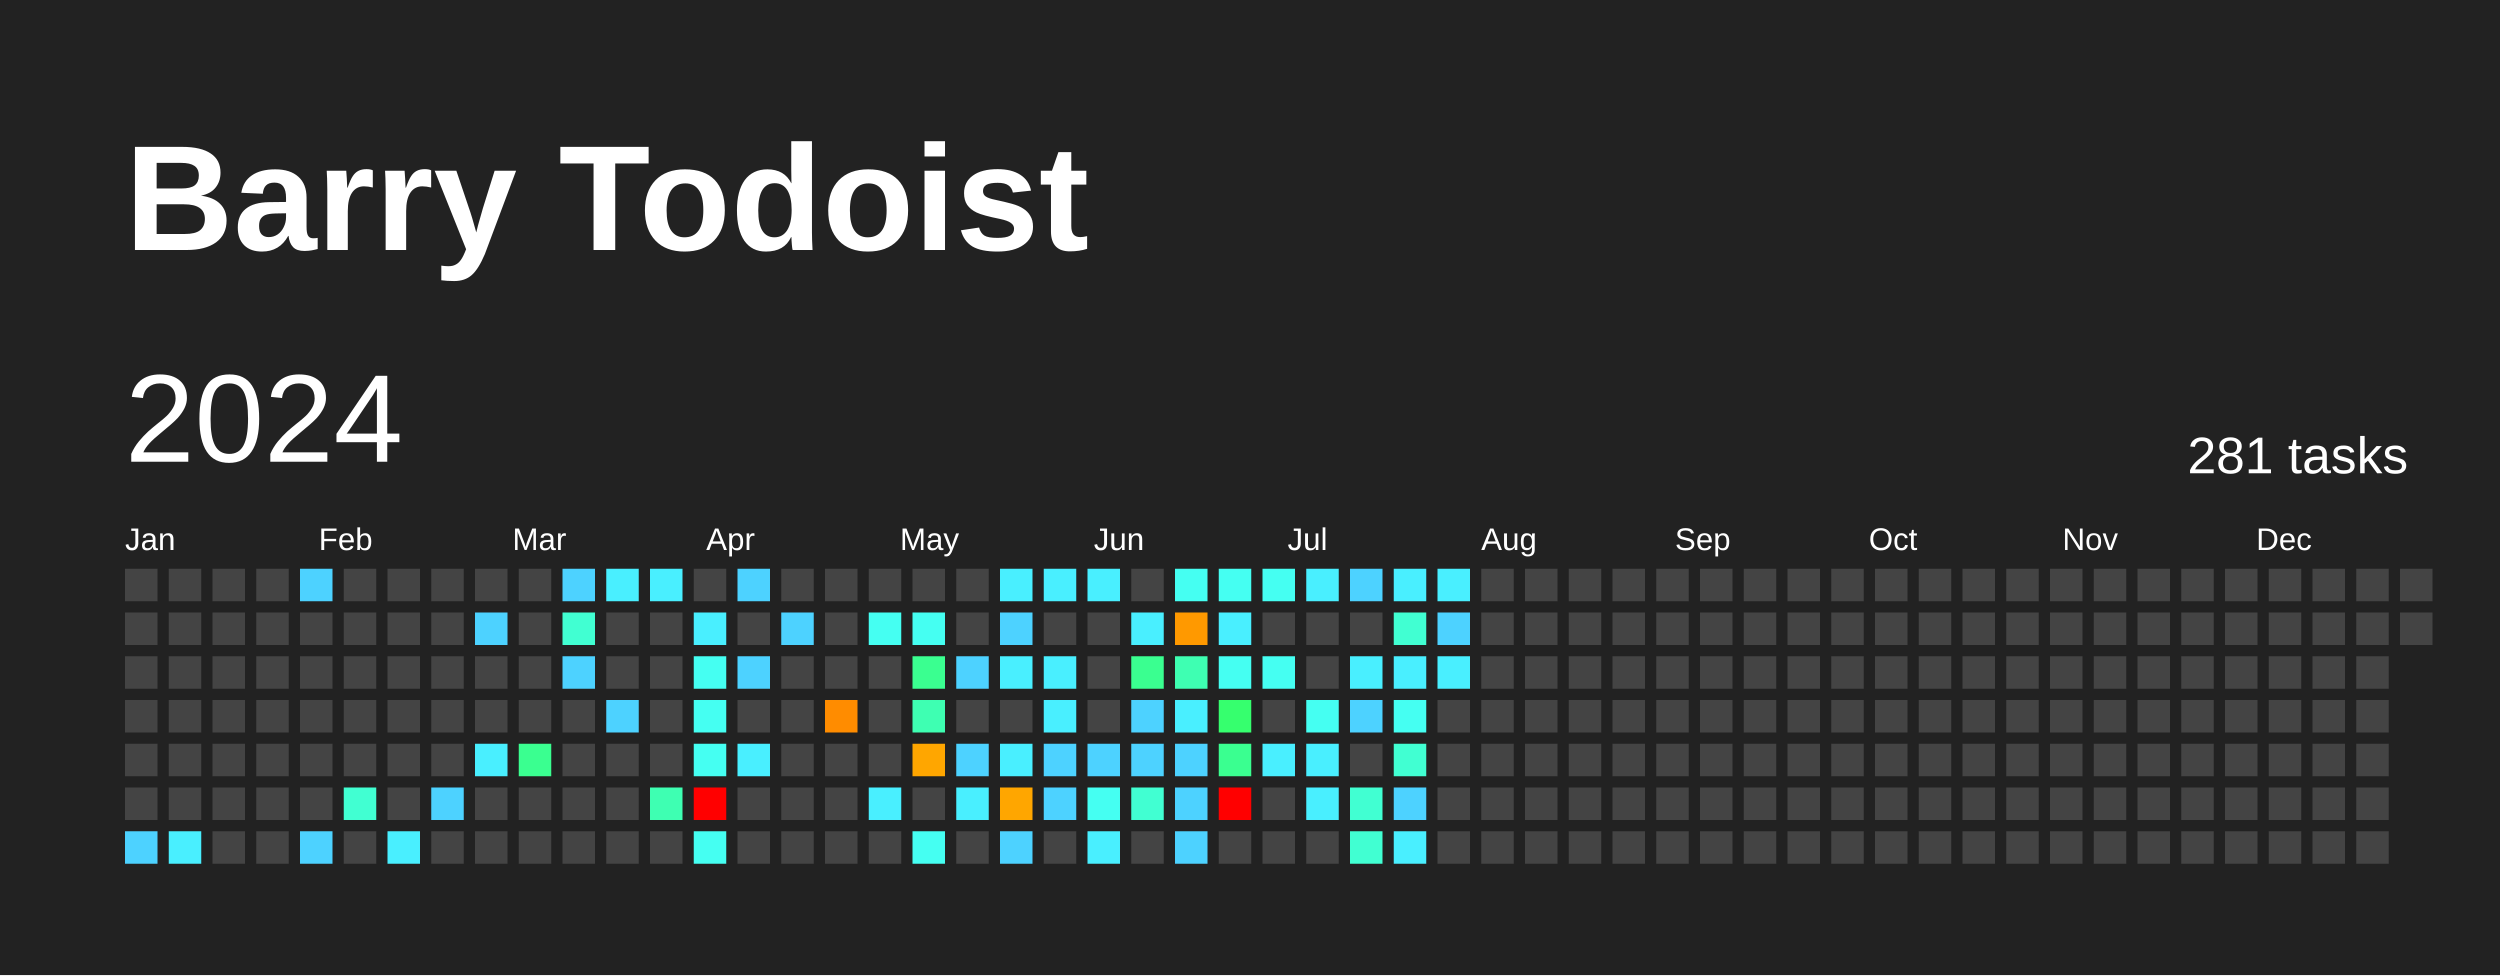
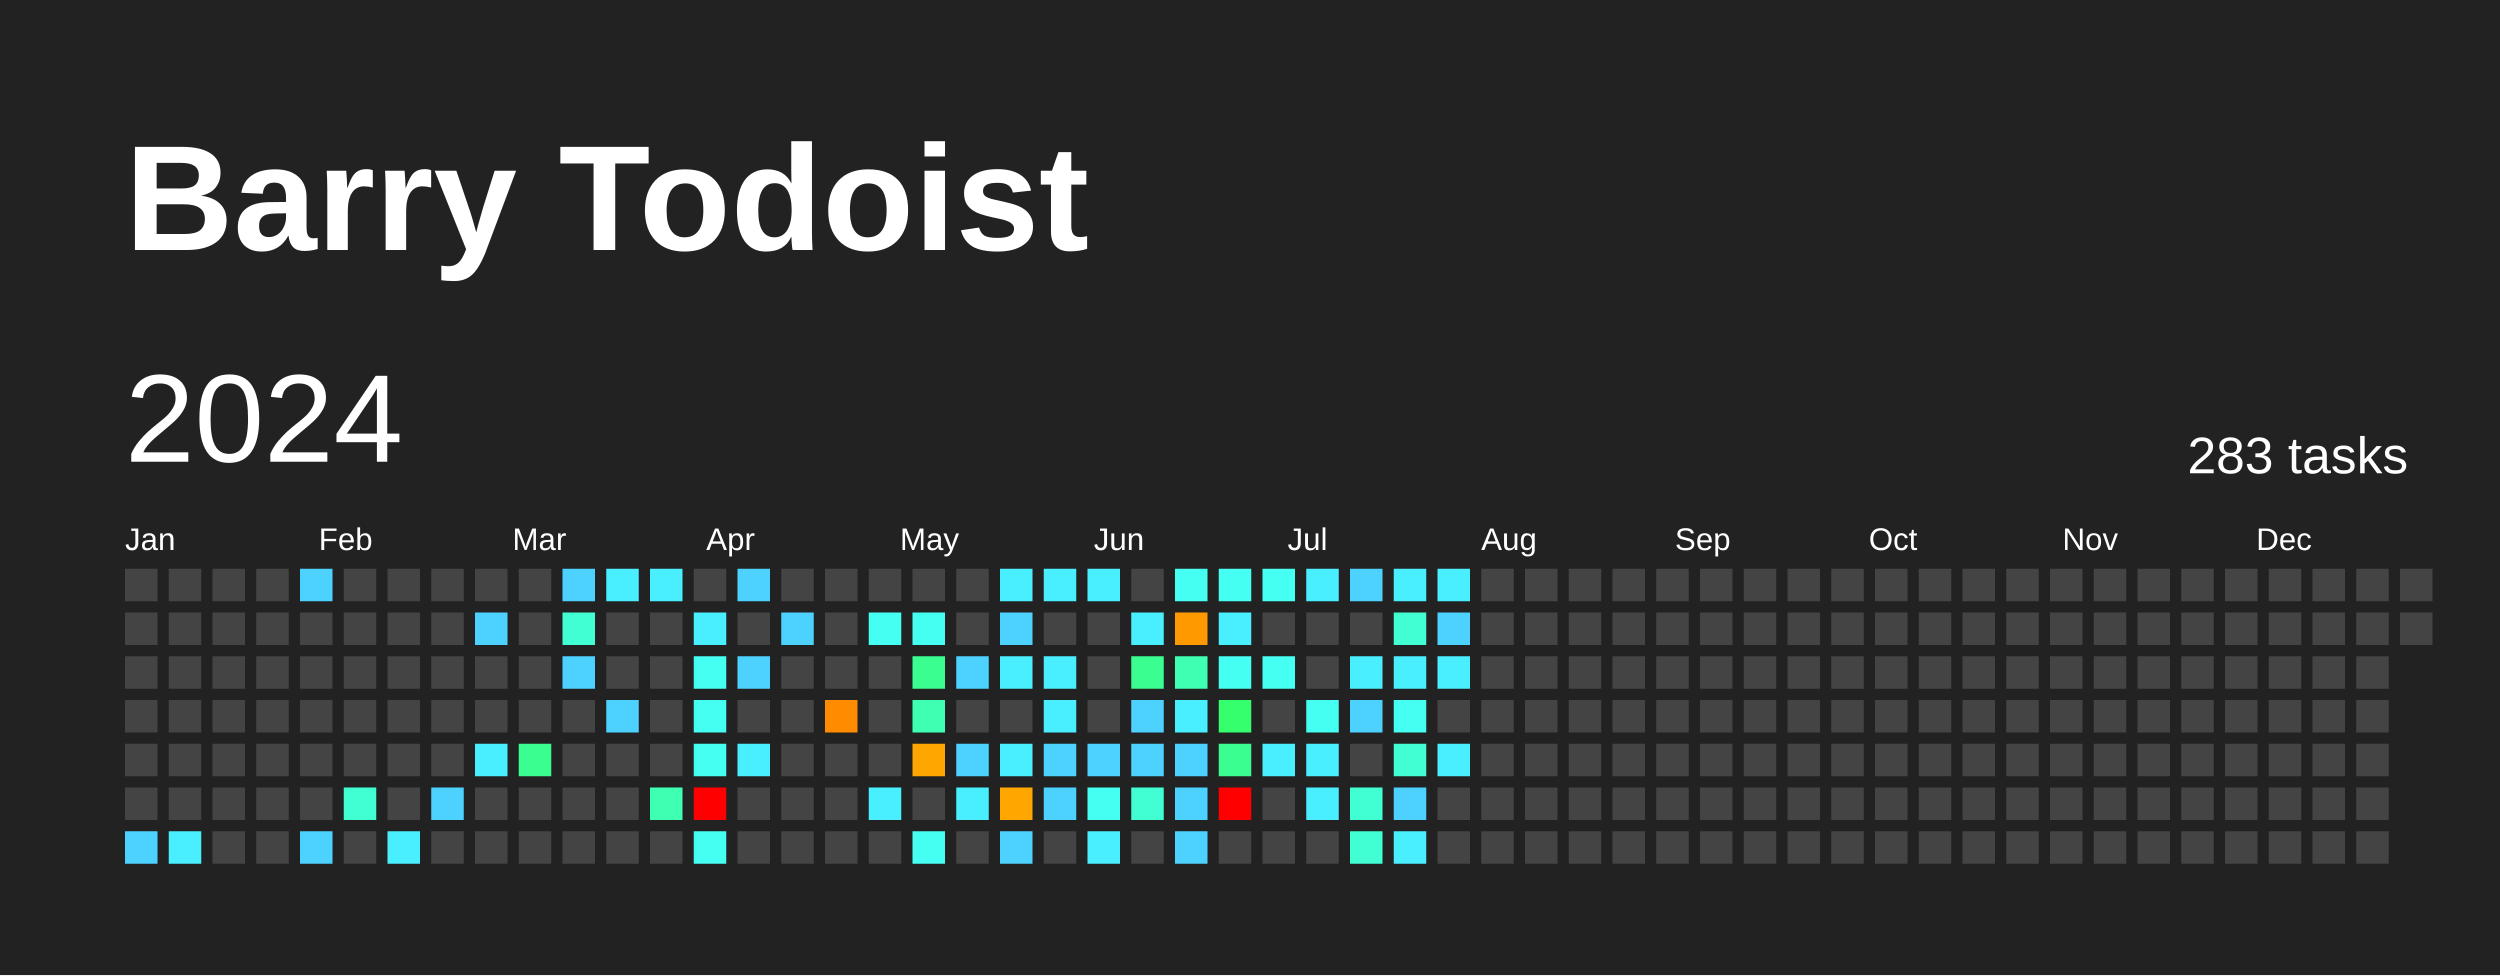
<svg xmlns="http://www.w3.org/2000/svg" baseProfile="full" height="78mm" version="1.1" viewBox="0,0,200,78" width="200mm">
  <defs />
  <rect fill="#222222" height="78" width="200" x="0" y="0" />
  <text fill="#FFFFFF" style="font-size:12px; font-family:Arial; font-weight:bold;" x="10" y="20">Barry Todoist</text>
  <text dominant-baseline="hanging" fill="#FFFFFF" style="font-size:10.0px; font-family:Arial;" x="10" y="30">2024</text>
-   <text dominant-baseline="hanging" fill="#FFFFFF" style="font-size:4.125px; font-family:Arial;" x="175" y="35">281 tasks</text>
+   <text dominant-baseline="hanging" fill="#FFFFFF" style="font-size:4.125px; font-family:Arial;" x="175" y="35">283 tasks</text>
  <text fill="#FFFFFF" style="font-size:2.5px; font-family:Arial" x="10.0" y="44">Jan</text>
  <text fill="#FFFFFF" style="font-size:2.5px; font-family:Arial" x="25.5" y="44">Feb</text>
  <text fill="#FFFFFF" style="font-size:2.5px; font-family:Arial" x="41.0" y="44">Mar</text>
  <text fill="#FFFFFF" style="font-size:2.5px; font-family:Arial" x="56.5" y="44">Apr</text>
  <text fill="#FFFFFF" style="font-size:2.5px; font-family:Arial" x="72.0" y="44">May</text>
  <text fill="#FFFFFF" style="font-size:2.5px; font-family:Arial" x="87.5" y="44">Jun</text>
  <text fill="#FFFFFF" style="font-size:2.5px; font-family:Arial" x="103.0" y="44">Jul</text>
  <text fill="#FFFFFF" style="font-size:2.5px; font-family:Arial" x="118.5" y="44">Aug</text>
  <text fill="#FFFFFF" style="font-size:2.5px; font-family:Arial" x="134.0" y="44">Sep</text>
  <text fill="#FFFFFF" style="font-size:2.5px; font-family:Arial" x="149.5" y="44">Oct</text>
  <text fill="#FFFFFF" style="font-size:2.5px; font-family:Arial" x="165.0" y="44">Nov</text>
  <text fill="#FFFFFF" style="font-size:2.5px; font-family:Arial" x="180.5" y="44">Dec</text>
  <rect fill="#444444" height="2.6" width="2.6" x="10.0" y="45.5" />
  <rect fill="#444444" height="2.6" width="2.6" x="10.0" y="49.0" />
  <rect fill="#444444" height="2.6" width="2.6" x="10.0" y="52.5" />
  <rect fill="#444444" height="2.6" width="2.6" x="10.0" y="56.0" />
  <rect fill="#444444" height="2.6" width="2.6" x="10.0" y="59.5" />
  <rect fill="#444444" height="2.6" width="2.6" x="10.0" y="63.0" />
  <rect fill="#4dd2ff" height="2.6" width="2.6" x="10.0" y="66.5" />
  <rect fill="#444444" height="2.6" width="2.6" x="13.5" y="45.5" />
  <rect fill="#444444" height="2.6" width="2.6" x="13.5" y="49.0" />
  <rect fill="#444444" height="2.6" width="2.6" x="13.5" y="52.5" />
  <rect fill="#444444" height="2.6" width="2.6" x="13.5" y="56.0" />
  <rect fill="#444444" height="2.6" width="2.6" x="13.5" y="59.5" />
  <rect fill="#444444" height="2.6" width="2.6" x="13.5" y="63.0" />
  <rect fill="#49efff" height="2.6" width="2.6" x="13.5" y="66.5" />
  <rect fill="#444444" height="2.6" width="2.6" x="17.0" y="45.5" />
  <rect fill="#444444" height="2.6" width="2.6" x="17.0" y="49.0" />
  <rect fill="#444444" height="2.6" width="2.6" x="17.0" y="52.5" />
  <rect fill="#444444" height="2.6" width="2.6" x="17.0" y="56.0" />
  <rect fill="#444444" height="2.6" width="2.6" x="17.0" y="59.5" />
  <rect fill="#444444" height="2.6" width="2.6" x="17.0" y="63.0" />
  <rect fill="#444444" height="2.6" width="2.6" x="17.0" y="66.5" />
  <rect fill="#444444" height="2.6" width="2.6" x="20.5" y="45.5" />
  <rect fill="#444444" height="2.6" width="2.6" x="20.5" y="49.0" />
  <rect fill="#444444" height="2.6" width="2.6" x="20.5" y="52.5" />
  <rect fill="#444444" height="2.6" width="2.6" x="20.5" y="56.0" />
  <rect fill="#444444" height="2.6" width="2.6" x="20.5" y="59.5" />
  <rect fill="#444444" height="2.6" width="2.6" x="20.5" y="63.0" />
  <rect fill="#444444" height="2.6" width="2.6" x="20.5" y="66.5" />
  <rect fill="#4dd2ff" height="2.6" width="2.6" x="24.0" y="45.5" />
  <rect fill="#444444" height="2.6" width="2.6" x="24.0" y="49.0" />
  <rect fill="#444444" height="2.6" width="2.6" x="24.0" y="52.5" />
  <rect fill="#444444" height="2.6" width="2.6" x="24.0" y="56.0" />
  <rect fill="#444444" height="2.6" width="2.6" x="24.0" y="59.5" />
  <rect fill="#444444" height="2.6" width="2.6" x="24.0" y="63.0" />
  <rect fill="#4dd2ff" height="2.6" width="2.6" x="24.0" y="66.5" />
  <rect fill="#444444" height="2.6" width="2.6" x="27.5" y="45.5" />
  <rect fill="#444444" height="2.6" width="2.6" x="27.5" y="49.0" />
  <rect fill="#444444" height="2.6" width="2.6" x="27.5" y="52.5" />
  <rect fill="#444444" height="2.6" width="2.6" x="27.5" y="56.0" />
  <rect fill="#444444" height="2.6" width="2.6" x="27.5" y="59.5" />
  <rect fill="#41ffd2" height="2.6" width="2.6" x="27.5" y="63.0" />
  <rect fill="#444444" height="2.6" width="2.6" x="27.5" y="66.5" />
  <rect fill="#444444" height="2.6" width="2.6" x="31.0" y="45.5" />
  <rect fill="#444444" height="2.6" width="2.6" x="31.0" y="49.0" />
  <rect fill="#444444" height="2.6" width="2.6" x="31.0" y="52.5" />
  <rect fill="#444444" height="2.6" width="2.6" x="31.0" y="56.0" />
  <rect fill="#444444" height="2.6" width="2.6" x="31.0" y="59.5" />
  <rect fill="#444444" height="2.6" width="2.6" x="31.0" y="63.0" />
  <rect fill="#49efff" height="2.6" width="2.6" x="31.0" y="66.5" />
  <rect fill="#444444" height="2.6" width="2.6" x="34.5" y="45.5" />
  <rect fill="#444444" height="2.6" width="2.6" x="34.5" y="49.0" />
  <rect fill="#444444" height="2.6" width="2.6" x="34.5" y="52.5" />
  <rect fill="#444444" height="2.6" width="2.6" x="34.5" y="56.0" />
  <rect fill="#444444" height="2.6" width="2.6" x="34.5" y="59.5" />
  <rect fill="#4dd2ff" height="2.6" width="2.6" x="34.5" y="63.0" />
  <rect fill="#444444" height="2.6" width="2.6" x="34.5" y="66.5" />
  <rect fill="#444444" height="2.6" width="2.6" x="38.0" y="45.5" />
  <rect fill="#4dd2ff" height="2.6" width="2.6" x="38.0" y="49.0" />
  <rect fill="#444444" height="2.6" width="2.6" x="38.0" y="52.5" />
  <rect fill="#444444" height="2.6" width="2.6" x="38.0" y="56.0" />
  <rect fill="#49efff" height="2.6" width="2.6" x="38.0" y="59.5" />
  <rect fill="#444444" height="2.6" width="2.6" x="38.0" y="63.0" />
  <rect fill="#444444" height="2.6" width="2.6" x="38.0" y="66.5" />
  <rect fill="#444444" height="2.6" width="2.6" x="41.5" y="45.5" />
  <rect fill="#444444" height="2.6" width="2.6" x="41.5" y="49.0" />
  <rect fill="#444444" height="2.6" width="2.6" x="41.5" y="52.5" />
  <rect fill="#444444" height="2.6" width="2.6" x="41.5" y="56.0" />
  <rect fill="#3aff90" height="2.6" width="2.6" x="41.5" y="59.5" />
  <rect fill="#444444" height="2.6" width="2.6" x="41.5" y="63.0" />
  <rect fill="#444444" height="2.6" width="2.6" x="41.5" y="66.5" />
  <rect fill="#4dd2ff" height="2.6" width="2.6" x="45.0" y="45.5" />
  <rect fill="#41ffd2" height="2.6" width="2.6" x="45.0" y="49.0" />
  <rect fill="#4dd2ff" height="2.6" width="2.6" x="45.0" y="52.5" />
  <rect fill="#444444" height="2.6" width="2.6" x="45.0" y="56.0" />
  <rect fill="#444444" height="2.6" width="2.6" x="45.0" y="59.5" />
  <rect fill="#444444" height="2.6" width="2.6" x="45.0" y="63.0" />
  <rect fill="#444444" height="2.6" width="2.6" x="45.0" y="66.5" />
  <rect fill="#49efff" height="2.6" width="2.6" x="48.5" y="45.5" />
  <rect fill="#444444" height="2.6" width="2.6" x="48.5" y="49.0" />
  <rect fill="#444444" height="2.6" width="2.6" x="48.5" y="52.5" />
  <rect fill="#4dd2ff" height="2.6" width="2.6" x="48.5" y="56.0" />
  <rect fill="#444444" height="2.6" width="2.6" x="48.5" y="59.5" />
  <rect fill="#444444" height="2.6" width="2.6" x="48.5" y="63.0" />
  <rect fill="#444444" height="2.6" width="2.6" x="48.5" y="66.5" />
  <rect fill="#49efff" height="2.6" width="2.6" x="52.0" y="45.5" />
  <rect fill="#444444" height="2.6" width="2.6" x="52.0" y="49.0" />
  <rect fill="#444444" height="2.6" width="2.6" x="52.0" y="52.5" />
  <rect fill="#444444" height="2.6" width="2.6" x="52.0" y="56.0" />
  <rect fill="#444444" height="2.6" width="2.6" x="52.0" y="59.5" />
  <rect fill="#3effb2" height="2.6" width="2.6" x="52.0" y="63.0" />
  <rect fill="#444444" height="2.6" width="2.6" x="52.0" y="66.5" />
  <rect fill="#444444" height="2.6" width="2.6" x="55.5" y="45.5" />
  <rect fill="#49efff" height="2.6" width="2.6" x="55.5" y="49.0" />
  <rect fill="#45fff2" height="2.6" width="2.6" x="55.5" y="52.5" />
  <rect fill="#45fff2" height="2.6" width="2.6" x="55.5" y="56.0" />
  <rect fill="#45fff2" height="2.6" width="2.6" x="55.5" y="59.5" />
  <rect fill="red" height="2.6" width="2.6" x="55.5" y="63.0" />
  <rect fill="#45fff2" height="2.6" width="2.6" x="55.5" y="66.5" />
  <rect fill="#4dd2ff" height="2.6" width="2.6" x="59.0" y="45.5" />
  <rect fill="#444444" height="2.6" width="2.6" x="59.0" y="49.0" />
  <rect fill="#4dd2ff" height="2.6" width="2.6" x="59.0" y="52.5" />
  <rect fill="#444444" height="2.6" width="2.6" x="59.0" y="56.0" />
  <rect fill="#49efff" height="2.6" width="2.6" x="59.0" y="59.5" />
  <rect fill="#444444" height="2.6" width="2.6" x="59.0" y="63.0" />
  <rect fill="#444444" height="2.6" width="2.6" x="59.0" y="66.5" />
  <rect fill="#444444" height="2.6" width="2.6" x="62.5" y="45.5" />
  <rect fill="#4dd2ff" height="2.6" width="2.6" x="62.5" y="49.0" />
  <rect fill="#444444" height="2.6" width="2.6" x="62.5" y="52.5" />
  <rect fill="#444444" height="2.6" width="2.6" x="62.5" y="56.0" />
  <rect fill="#444444" height="2.6" width="2.6" x="62.5" y="59.5" />
  <rect fill="#444444" height="2.6" width="2.6" x="62.5" y="63.0" />
  <rect fill="#444444" height="2.6" width="2.6" x="62.5" y="66.5" />
  <rect fill="#444444" height="2.6" width="2.6" x="66.0" y="45.5" />
  <rect fill="#444444" height="2.6" width="2.6" x="66.0" y="49.0" />
  <rect fill="#444444" height="2.6" width="2.6" x="66.0" y="52.5" />
  <rect fill="#ff8c00" height="2.6" width="2.6" x="66.0" y="56.0" />
  <rect fill="#444444" height="2.6" width="2.6" x="66.0" y="59.5" />
  <rect fill="#444444" height="2.6" width="2.6" x="66.0" y="63.0" />
  <rect fill="#444444" height="2.6" width="2.6" x="66.0" y="66.5" />
  <rect fill="#444444" height="2.6" width="2.6" x="69.5" y="45.5" />
  <rect fill="#45fff2" height="2.6" width="2.6" x="69.5" y="49.0" />
  <rect fill="#444444" height="2.6" width="2.6" x="69.5" y="52.5" />
  <rect fill="#444444" height="2.6" width="2.6" x="69.5" y="56.0" />
  <rect fill="#444444" height="2.6" width="2.6" x="69.5" y="59.5" />
  <rect fill="#49efff" height="2.6" width="2.6" x="69.5" y="63.0" />
  <rect fill="#444444" height="2.6" width="2.6" x="69.5" y="66.5" />
  <rect fill="#444444" height="2.6" width="2.6" x="73.0" y="45.5" />
  <rect fill="#45fff2" height="2.6" width="2.6" x="73.0" y="49.0" />
  <rect fill="#3aff90" height="2.6" width="2.6" x="73.0" y="52.5" />
  <rect fill="#3effb2" height="2.6" width="2.6" x="73.0" y="56.0" />
  <rect fill="#ffa600" height="2.6" width="2.6" x="73.0" y="59.5" />
  <rect fill="#444444" height="2.6" width="2.6" x="73.0" y="63.0" />
  <rect fill="#45fff2" height="2.6" width="2.6" x="73.0" y="66.5" />
  <rect fill="#444444" height="2.6" width="2.6" x="76.5" y="45.5" />
  <rect fill="#444444" height="2.6" width="2.6" x="76.5" y="49.0" />
  <rect fill="#4dd2ff" height="2.6" width="2.6" x="76.5" y="52.5" />
  <rect fill="#444444" height="2.6" width="2.6" x="76.5" y="56.0" />
  <rect fill="#4dd2ff" height="2.6" width="2.6" x="76.5" y="59.5" />
  <rect fill="#49efff" height="2.6" width="2.6" x="76.5" y="63.0" />
  <rect fill="#444444" height="2.6" width="2.6" x="76.5" y="66.5" />
  <rect fill="#49efff" height="2.6" width="2.6" x="80.0" y="45.5" />
  <rect fill="#4dd2ff" height="2.6" width="2.6" x="80.0" y="49.0" />
  <rect fill="#49efff" height="2.6" width="2.6" x="80.0" y="52.5" />
  <rect fill="#444444" height="2.6" width="2.6" x="80.0" y="56.0" />
  <rect fill="#49efff" height="2.6" width="2.6" x="80.0" y="59.5" />
  <rect fill="#ffa600" height="2.6" width="2.6" x="80.0" y="63.0" />
  <rect fill="#4dd2ff" height="2.6" width="2.6" x="80.0" y="66.5" />
  <rect fill="#49efff" height="2.6" width="2.6" x="83.5" y="45.5" />
  <rect fill="#444444" height="2.6" width="2.6" x="83.5" y="49.0" />
  <rect fill="#49efff" height="2.6" width="2.6" x="83.5" y="52.5" />
  <rect fill="#49efff" height="2.6" width="2.6" x="83.5" y="56.0" />
  <rect fill="#4dd2ff" height="2.6" width="2.6" x="83.5" y="59.5" />
  <rect fill="#4dd2ff" height="2.6" width="2.6" x="83.5" y="63.0" />
  <rect fill="#444444" height="2.6" width="2.6" x="83.5" y="66.5" />
  <rect fill="#49efff" height="2.6" width="2.6" x="87.0" y="45.5" />
  <rect fill="#444444" height="2.6" width="2.6" x="87.0" y="49.0" />
  <rect fill="#444444" height="2.6" width="2.6" x="87.0" y="52.5" />
  <rect fill="#444444" height="2.6" width="2.6" x="87.0" y="56.0" />
  <rect fill="#4dd2ff" height="2.6" width="2.6" x="87.0" y="59.5" />
  <rect fill="#45fff2" height="2.6" width="2.6" x="87.0" y="63.0" />
  <rect fill="#49efff" height="2.6" width="2.6" x="87.0" y="66.5" />
  <rect fill="#444444" height="2.6" width="2.6" x="90.5" y="45.5" />
  <rect fill="#49efff" height="2.6" width="2.6" x="90.5" y="49.0" />
  <rect fill="#3aff90" height="2.6" width="2.6" x="90.5" y="52.5" />
  <rect fill="#4dd2ff" height="2.6" width="2.6" x="90.5" y="56.0" />
  <rect fill="#4dd2ff" height="2.6" width="2.6" x="90.5" y="59.5" />
  <rect fill="#41ffd2" height="2.6" width="2.6" x="90.5" y="63.0" />
  <rect fill="#444444" height="2.6" width="2.6" x="90.5" y="66.5" />
  <rect fill="#45fff2" height="2.6" width="2.6" x="94.0" y="45.5" />
  <rect fill="#ff9900" height="2.6" width="2.6" x="94.0" y="49.0" />
  <rect fill="#3effb2" height="2.6" width="2.6" x="94.0" y="52.5" />
  <rect fill="#49efff" height="2.6" width="2.6" x="94.0" y="56.0" />
  <rect fill="#4dd2ff" height="2.6" width="2.6" x="94.0" y="59.5" />
  <rect fill="#4dd2ff" height="2.6" width="2.6" x="94.0" y="63.0" />
  <rect fill="#4dd2ff" height="2.6" width="2.6" x="94.0" y="66.5" />
  <rect fill="#45fff2" height="2.6" width="2.6" x="97.5" y="45.5" />
  <rect fill="#49efff" height="2.6" width="2.6" x="97.5" y="49.0" />
  <rect fill="#45fff2" height="2.6" width="2.6" x="97.5" y="52.5" />
  <rect fill="#36ff6e" height="2.6" width="2.6" x="97.5" y="56.0" />
  <rect fill="#3aff90" height="2.6" width="2.6" x="97.5" y="59.5" />
  <rect fill="red" height="2.6" width="2.6" x="97.5" y="63.0" />
  <rect fill="#444444" height="2.6" width="2.6" x="97.5" y="66.5" />
  <rect fill="#45fff2" height="2.6" width="2.6" x="101.0" y="45.5" />
  <rect fill="#444444" height="2.6" width="2.6" x="101.0" y="49.0" />
  <rect fill="#45fff2" height="2.6" width="2.6" x="101.0" y="52.5" />
  <rect fill="#444444" height="2.6" width="2.6" x="101.0" y="56.0" />
  <rect fill="#49efff" height="2.6" width="2.6" x="101.0" y="59.5" />
  <rect fill="#444444" height="2.6" width="2.6" x="101.0" y="63.0" />
  <rect fill="#444444" height="2.6" width="2.6" x="101.0" y="66.5" />
  <rect fill="#49efff" height="2.6" width="2.6" x="104.5" y="45.5" />
  <rect fill="#444444" height="2.6" width="2.6" x="104.5" y="49.0" />
  <rect fill="#444444" height="2.6" width="2.6" x="104.5" y="52.5" />
  <rect fill="#45fff2" height="2.6" width="2.6" x="104.5" y="56.0" />
  <rect fill="#49efff" height="2.6" width="2.6" x="104.5" y="59.5" />
  <rect fill="#49efff" height="2.6" width="2.6" x="104.5" y="63.0" />
  <rect fill="#444444" height="2.6" width="2.6" x="104.5" y="66.5" />
  <rect fill="#4dd2ff" height="2.6" width="2.6" x="108.0" y="45.5" />
  <rect fill="#444444" height="2.6" width="2.6" x="108.0" y="49.0" />
  <rect fill="#49efff" height="2.6" width="2.6" x="108.0" y="52.5" />
  <rect fill="#4dd2ff" height="2.6" width="2.6" x="108.0" y="56.0" />
  <rect fill="#444444" height="2.6" width="2.6" x="108.0" y="59.5" />
  <rect fill="#41ffd2" height="2.6" width="2.6" x="108.0" y="63.0" />
  <rect fill="#41ffd2" height="2.6" width="2.6" x="108.0" y="66.5" />
  <rect fill="#49efff" height="2.6" width="2.6" x="111.5" y="45.5" />
  <rect fill="#41ffd2" height="2.6" width="2.6" x="111.5" y="49.0" />
  <rect fill="#49efff" height="2.6" width="2.6" x="111.5" y="52.5" />
  <rect fill="#45fff2" height="2.6" width="2.6" x="111.5" y="56.0" />
  <rect fill="#41ffd2" height="2.6" width="2.6" x="111.5" y="59.5" />
  <rect fill="#4dd2ff" height="2.6" width="2.6" x="111.5" y="63.0" />
  <rect fill="#49efff" height="2.6" width="2.6" x="111.5" y="66.5" />
  <rect fill="#49efff" height="2.6" width="2.6" x="115.0" y="45.5" />
  <rect fill="#4dd2ff" height="2.6" width="2.6" x="115.0" y="49.0" />
  <rect fill="#49efff" height="2.6" width="2.6" x="115.0" y="52.5" />
  <rect fill="#444444" height="2.6" width="2.6" x="115.0" y="56.0" />
-   <rect fill="#444444" height="2.6" width="2.6" x="115.0" y="59.5" />
+   <rect fill="#49efff" height="2.6" width="2.6" x="115.0" y="59.5" />
  <rect fill="#444444" height="2.6" width="2.6" x="115.0" y="63.0" />
  <rect fill="#444444" height="2.6" width="2.6" x="115.0" y="66.5" />
  <rect fill="#444444" height="2.6" width="2.6" x="118.5" y="45.5" />
  <rect fill="#444444" height="2.6" width="2.6" x="118.5" y="49.0" />
  <rect fill="#444444" height="2.6" width="2.6" x="118.5" y="52.5" />
  <rect fill="#444444" height="2.6" width="2.6" x="118.5" y="56.0" />
  <rect fill="#444444" height="2.6" width="2.6" x="118.5" y="59.5" />
  <rect fill="#444444" height="2.6" width="2.6" x="118.5" y="63.0" />
  <rect fill="#444444" height="2.6" width="2.6" x="118.5" y="66.5" />
  <rect fill="#444444" height="2.6" width="2.6" x="122.0" y="45.5" />
  <rect fill="#444444" height="2.6" width="2.6" x="122.0" y="49.0" />
  <rect fill="#444444" height="2.6" width="2.6" x="122.0" y="52.5" />
  <rect fill="#444444" height="2.6" width="2.6" x="122.0" y="56.0" />
  <rect fill="#444444" height="2.6" width="2.6" x="122.0" y="59.5" />
  <rect fill="#444444" height="2.6" width="2.6" x="122.0" y="63.0" />
  <rect fill="#444444" height="2.6" width="2.6" x="122.0" y="66.5" />
  <rect fill="#444444" height="2.6" width="2.6" x="125.5" y="45.5" />
  <rect fill="#444444" height="2.6" width="2.6" x="125.5" y="49.0" />
  <rect fill="#444444" height="2.6" width="2.6" x="125.5" y="52.5" />
  <rect fill="#444444" height="2.6" width="2.6" x="125.5" y="56.0" />
  <rect fill="#444444" height="2.6" width="2.6" x="125.5" y="59.5" />
  <rect fill="#444444" height="2.6" width="2.6" x="125.5" y="63.0" />
  <rect fill="#444444" height="2.6" width="2.6" x="125.5" y="66.5" />
  <rect fill="#444444" height="2.6" width="2.6" x="129.0" y="45.5" />
  <rect fill="#444444" height="2.6" width="2.6" x="129.0" y="49.0" />
  <rect fill="#444444" height="2.6" width="2.6" x="129.0" y="52.5" />
  <rect fill="#444444" height="2.6" width="2.6" x="129.0" y="56.0" />
  <rect fill="#444444" height="2.6" width="2.6" x="129.0" y="59.5" />
  <rect fill="#444444" height="2.6" width="2.6" x="129.0" y="63.0" />
  <rect fill="#444444" height="2.6" width="2.6" x="129.0" y="66.5" />
  <rect fill="#444444" height="2.6" width="2.6" x="132.5" y="45.5" />
  <rect fill="#444444" height="2.6" width="2.6" x="132.5" y="49.0" />
  <rect fill="#444444" height="2.6" width="2.6" x="132.5" y="52.5" />
  <rect fill="#444444" height="2.6" width="2.6" x="132.5" y="56.0" />
  <rect fill="#444444" height="2.6" width="2.6" x="132.5" y="59.5" />
  <rect fill="#444444" height="2.6" width="2.6" x="132.5" y="63.0" />
  <rect fill="#444444" height="2.6" width="2.6" x="132.5" y="66.5" />
  <rect fill="#444444" height="2.6" width="2.6" x="136.0" y="45.5" />
  <rect fill="#444444" height="2.6" width="2.6" x="136.0" y="49.0" />
  <rect fill="#444444" height="2.6" width="2.6" x="136.0" y="52.5" />
  <rect fill="#444444" height="2.6" width="2.6" x="136.0" y="56.0" />
  <rect fill="#444444" height="2.6" width="2.6" x="136.0" y="59.5" />
  <rect fill="#444444" height="2.6" width="2.6" x="136.0" y="63.0" />
  <rect fill="#444444" height="2.6" width="2.6" x="136.0" y="66.5" />
  <rect fill="#444444" height="2.6" width="2.6" x="139.5" y="45.5" />
  <rect fill="#444444" height="2.6" width="2.6" x="139.5" y="49.0" />
  <rect fill="#444444" height="2.6" width="2.6" x="139.5" y="52.5" />
  <rect fill="#444444" height="2.6" width="2.6" x="139.5" y="56.0" />
  <rect fill="#444444" height="2.6" width="2.6" x="139.5" y="59.5" />
  <rect fill="#444444" height="2.6" width="2.6" x="139.5" y="63.0" />
  <rect fill="#444444" height="2.6" width="2.6" x="139.5" y="66.5" />
  <rect fill="#444444" height="2.6" width="2.6" x="143.0" y="45.5" />
  <rect fill="#444444" height="2.6" width="2.6" x="143.0" y="49.0" />
  <rect fill="#444444" height="2.6" width="2.6" x="143.0" y="52.5" />
  <rect fill="#444444" height="2.6" width="2.6" x="143.0" y="56.0" />
  <rect fill="#444444" height="2.6" width="2.6" x="143.0" y="59.5" />
  <rect fill="#444444" height="2.6" width="2.6" x="143.0" y="63.0" />
  <rect fill="#444444" height="2.6" width="2.6" x="143.0" y="66.5" />
  <rect fill="#444444" height="2.6" width="2.6" x="146.5" y="45.5" />
  <rect fill="#444444" height="2.6" width="2.6" x="146.5" y="49.0" />
  <rect fill="#444444" height="2.6" width="2.6" x="146.5" y="52.5" />
  <rect fill="#444444" height="2.6" width="2.6" x="146.5" y="56.0" />
  <rect fill="#444444" height="2.6" width="2.6" x="146.5" y="59.5" />
  <rect fill="#444444" height="2.6" width="2.6" x="146.5" y="63.0" />
  <rect fill="#444444" height="2.6" width="2.6" x="146.5" y="66.5" />
  <rect fill="#444444" height="2.6" width="2.6" x="150.0" y="45.5" />
  <rect fill="#444444" height="2.6" width="2.6" x="150.0" y="49.0" />
  <rect fill="#444444" height="2.6" width="2.6" x="150.0" y="52.5" />
  <rect fill="#444444" height="2.6" width="2.6" x="150.0" y="56.0" />
  <rect fill="#444444" height="2.6" width="2.6" x="150.0" y="59.5" />
  <rect fill="#444444" height="2.6" width="2.6" x="150.0" y="63.0" />
  <rect fill="#444444" height="2.6" width="2.6" x="150.0" y="66.5" />
  <rect fill="#444444" height="2.6" width="2.6" x="153.5" y="45.5" />
  <rect fill="#444444" height="2.6" width="2.6" x="153.5" y="49.0" />
  <rect fill="#444444" height="2.6" width="2.6" x="153.5" y="52.5" />
  <rect fill="#444444" height="2.6" width="2.6" x="153.5" y="56.0" />
  <rect fill="#444444" height="2.6" width="2.6" x="153.5" y="59.5" />
  <rect fill="#444444" height="2.6" width="2.6" x="153.5" y="63.0" />
  <rect fill="#444444" height="2.6" width="2.6" x="153.5" y="66.5" />
  <rect fill="#444444" height="2.6" width="2.6" x="157.0" y="45.5" />
  <rect fill="#444444" height="2.6" width="2.6" x="157.0" y="49.0" />
  <rect fill="#444444" height="2.6" width="2.6" x="157.0" y="52.5" />
  <rect fill="#444444" height="2.6" width="2.6" x="157.0" y="56.0" />
  <rect fill="#444444" height="2.6" width="2.6" x="157.0" y="59.5" />
  <rect fill="#444444" height="2.6" width="2.6" x="157.0" y="63.0" />
  <rect fill="#444444" height="2.6" width="2.6" x="157.0" y="66.5" />
  <rect fill="#444444" height="2.6" width="2.6" x="160.5" y="45.5" />
  <rect fill="#444444" height="2.6" width="2.6" x="160.5" y="49.0" />
  <rect fill="#444444" height="2.6" width="2.6" x="160.5" y="52.5" />
  <rect fill="#444444" height="2.6" width="2.6" x="160.5" y="56.0" />
  <rect fill="#444444" height="2.6" width="2.6" x="160.5" y="59.5" />
  <rect fill="#444444" height="2.6" width="2.6" x="160.5" y="63.0" />
  <rect fill="#444444" height="2.6" width="2.6" x="160.5" y="66.5" />
  <rect fill="#444444" height="2.6" width="2.6" x="164.0" y="45.5" />
  <rect fill="#444444" height="2.6" width="2.6" x="164.0" y="49.0" />
  <rect fill="#444444" height="2.6" width="2.6" x="164.0" y="52.5" />
  <rect fill="#444444" height="2.6" width="2.6" x="164.0" y="56.0" />
  <rect fill="#444444" height="2.6" width="2.6" x="164.0" y="59.5" />
  <rect fill="#444444" height="2.6" width="2.6" x="164.0" y="63.0" />
  <rect fill="#444444" height="2.6" width="2.6" x="164.0" y="66.5" />
  <rect fill="#444444" height="2.6" width="2.6" x="167.5" y="45.5" />
  <rect fill="#444444" height="2.6" width="2.6" x="167.5" y="49.0" />
  <rect fill="#444444" height="2.6" width="2.6" x="167.5" y="52.5" />
  <rect fill="#444444" height="2.6" width="2.6" x="167.5" y="56.0" />
  <rect fill="#444444" height="2.6" width="2.6" x="167.5" y="59.5" />
  <rect fill="#444444" height="2.6" width="2.6" x="167.5" y="63.0" />
  <rect fill="#444444" height="2.6" width="2.6" x="167.5" y="66.5" />
  <rect fill="#444444" height="2.6" width="2.6" x="171.0" y="45.5" />
  <rect fill="#444444" height="2.6" width="2.6" x="171.0" y="49.0" />
  <rect fill="#444444" height="2.6" width="2.6" x="171.0" y="52.5" />
  <rect fill="#444444" height="2.6" width="2.6" x="171.0" y="56.0" />
  <rect fill="#444444" height="2.6" width="2.6" x="171.0" y="59.5" />
  <rect fill="#444444" height="2.6" width="2.6" x="171.0" y="63.0" />
  <rect fill="#444444" height="2.6" width="2.6" x="171.0" y="66.5" />
  <rect fill="#444444" height="2.6" width="2.6" x="174.5" y="45.5" />
  <rect fill="#444444" height="2.6" width="2.6" x="174.5" y="49.0" />
  <rect fill="#444444" height="2.6" width="2.6" x="174.5" y="52.5" />
  <rect fill="#444444" height="2.6" width="2.6" x="174.5" y="56.0" />
  <rect fill="#444444" height="2.6" width="2.6" x="174.5" y="59.5" />
  <rect fill="#444444" height="2.6" width="2.6" x="174.5" y="63.0" />
  <rect fill="#444444" height="2.6" width="2.6" x="174.5" y="66.5" />
  <rect fill="#444444" height="2.6" width="2.6" x="178.0" y="45.5" />
  <rect fill="#444444" height="2.6" width="2.6" x="178.0" y="49.0" />
  <rect fill="#444444" height="2.6" width="2.6" x="178.0" y="52.5" />
  <rect fill="#444444" height="2.6" width="2.6" x="178.0" y="56.0" />
  <rect fill="#444444" height="2.6" width="2.6" x="178.0" y="59.5" />
  <rect fill="#444444" height="2.6" width="2.6" x="178.0" y="63.0" />
  <rect fill="#444444" height="2.6" width="2.6" x="178.0" y="66.5" />
  <rect fill="#444444" height="2.6" width="2.6" x="181.5" y="45.5" />
  <rect fill="#444444" height="2.6" width="2.6" x="181.5" y="49.0" />
  <rect fill="#444444" height="2.6" width="2.6" x="181.5" y="52.5" />
  <rect fill="#444444" height="2.6" width="2.6" x="181.5" y="56.0" />
  <rect fill="#444444" height="2.6" width="2.6" x="181.5" y="59.5" />
  <rect fill="#444444" height="2.6" width="2.6" x="181.5" y="63.0" />
  <rect fill="#444444" height="2.6" width="2.6" x="181.5" y="66.5" />
  <rect fill="#444444" height="2.6" width="2.6" x="185.0" y="45.5" />
  <rect fill="#444444" height="2.6" width="2.6" x="185.0" y="49.0" />
  <rect fill="#444444" height="2.6" width="2.6" x="185.0" y="52.5" />
  <rect fill="#444444" height="2.6" width="2.6" x="185.0" y="56.0" />
  <rect fill="#444444" height="2.6" width="2.6" x="185.0" y="59.5" />
  <rect fill="#444444" height="2.6" width="2.6" x="185.0" y="63.0" />
  <rect fill="#444444" height="2.6" width="2.6" x="185.0" y="66.5" />
  <rect fill="#444444" height="2.6" width="2.6" x="188.5" y="45.5" />
  <rect fill="#444444" height="2.6" width="2.6" x="188.5" y="49.0" />
  <rect fill="#444444" height="2.6" width="2.6" x="188.5" y="52.5" />
  <rect fill="#444444" height="2.6" width="2.6" x="188.5" y="56.0" />
  <rect fill="#444444" height="2.6" width="2.6" x="188.5" y="59.5" />
  <rect fill="#444444" height="2.6" width="2.6" x="188.5" y="63.0" />
  <rect fill="#444444" height="2.6" width="2.6" x="188.5" y="66.5" />
  <rect fill="#444444" height="2.6" width="2.6" x="192.0" y="45.5" />
  <rect fill="#444444" height="2.6" width="2.6" x="192.0" y="49.0" />
</svg>
